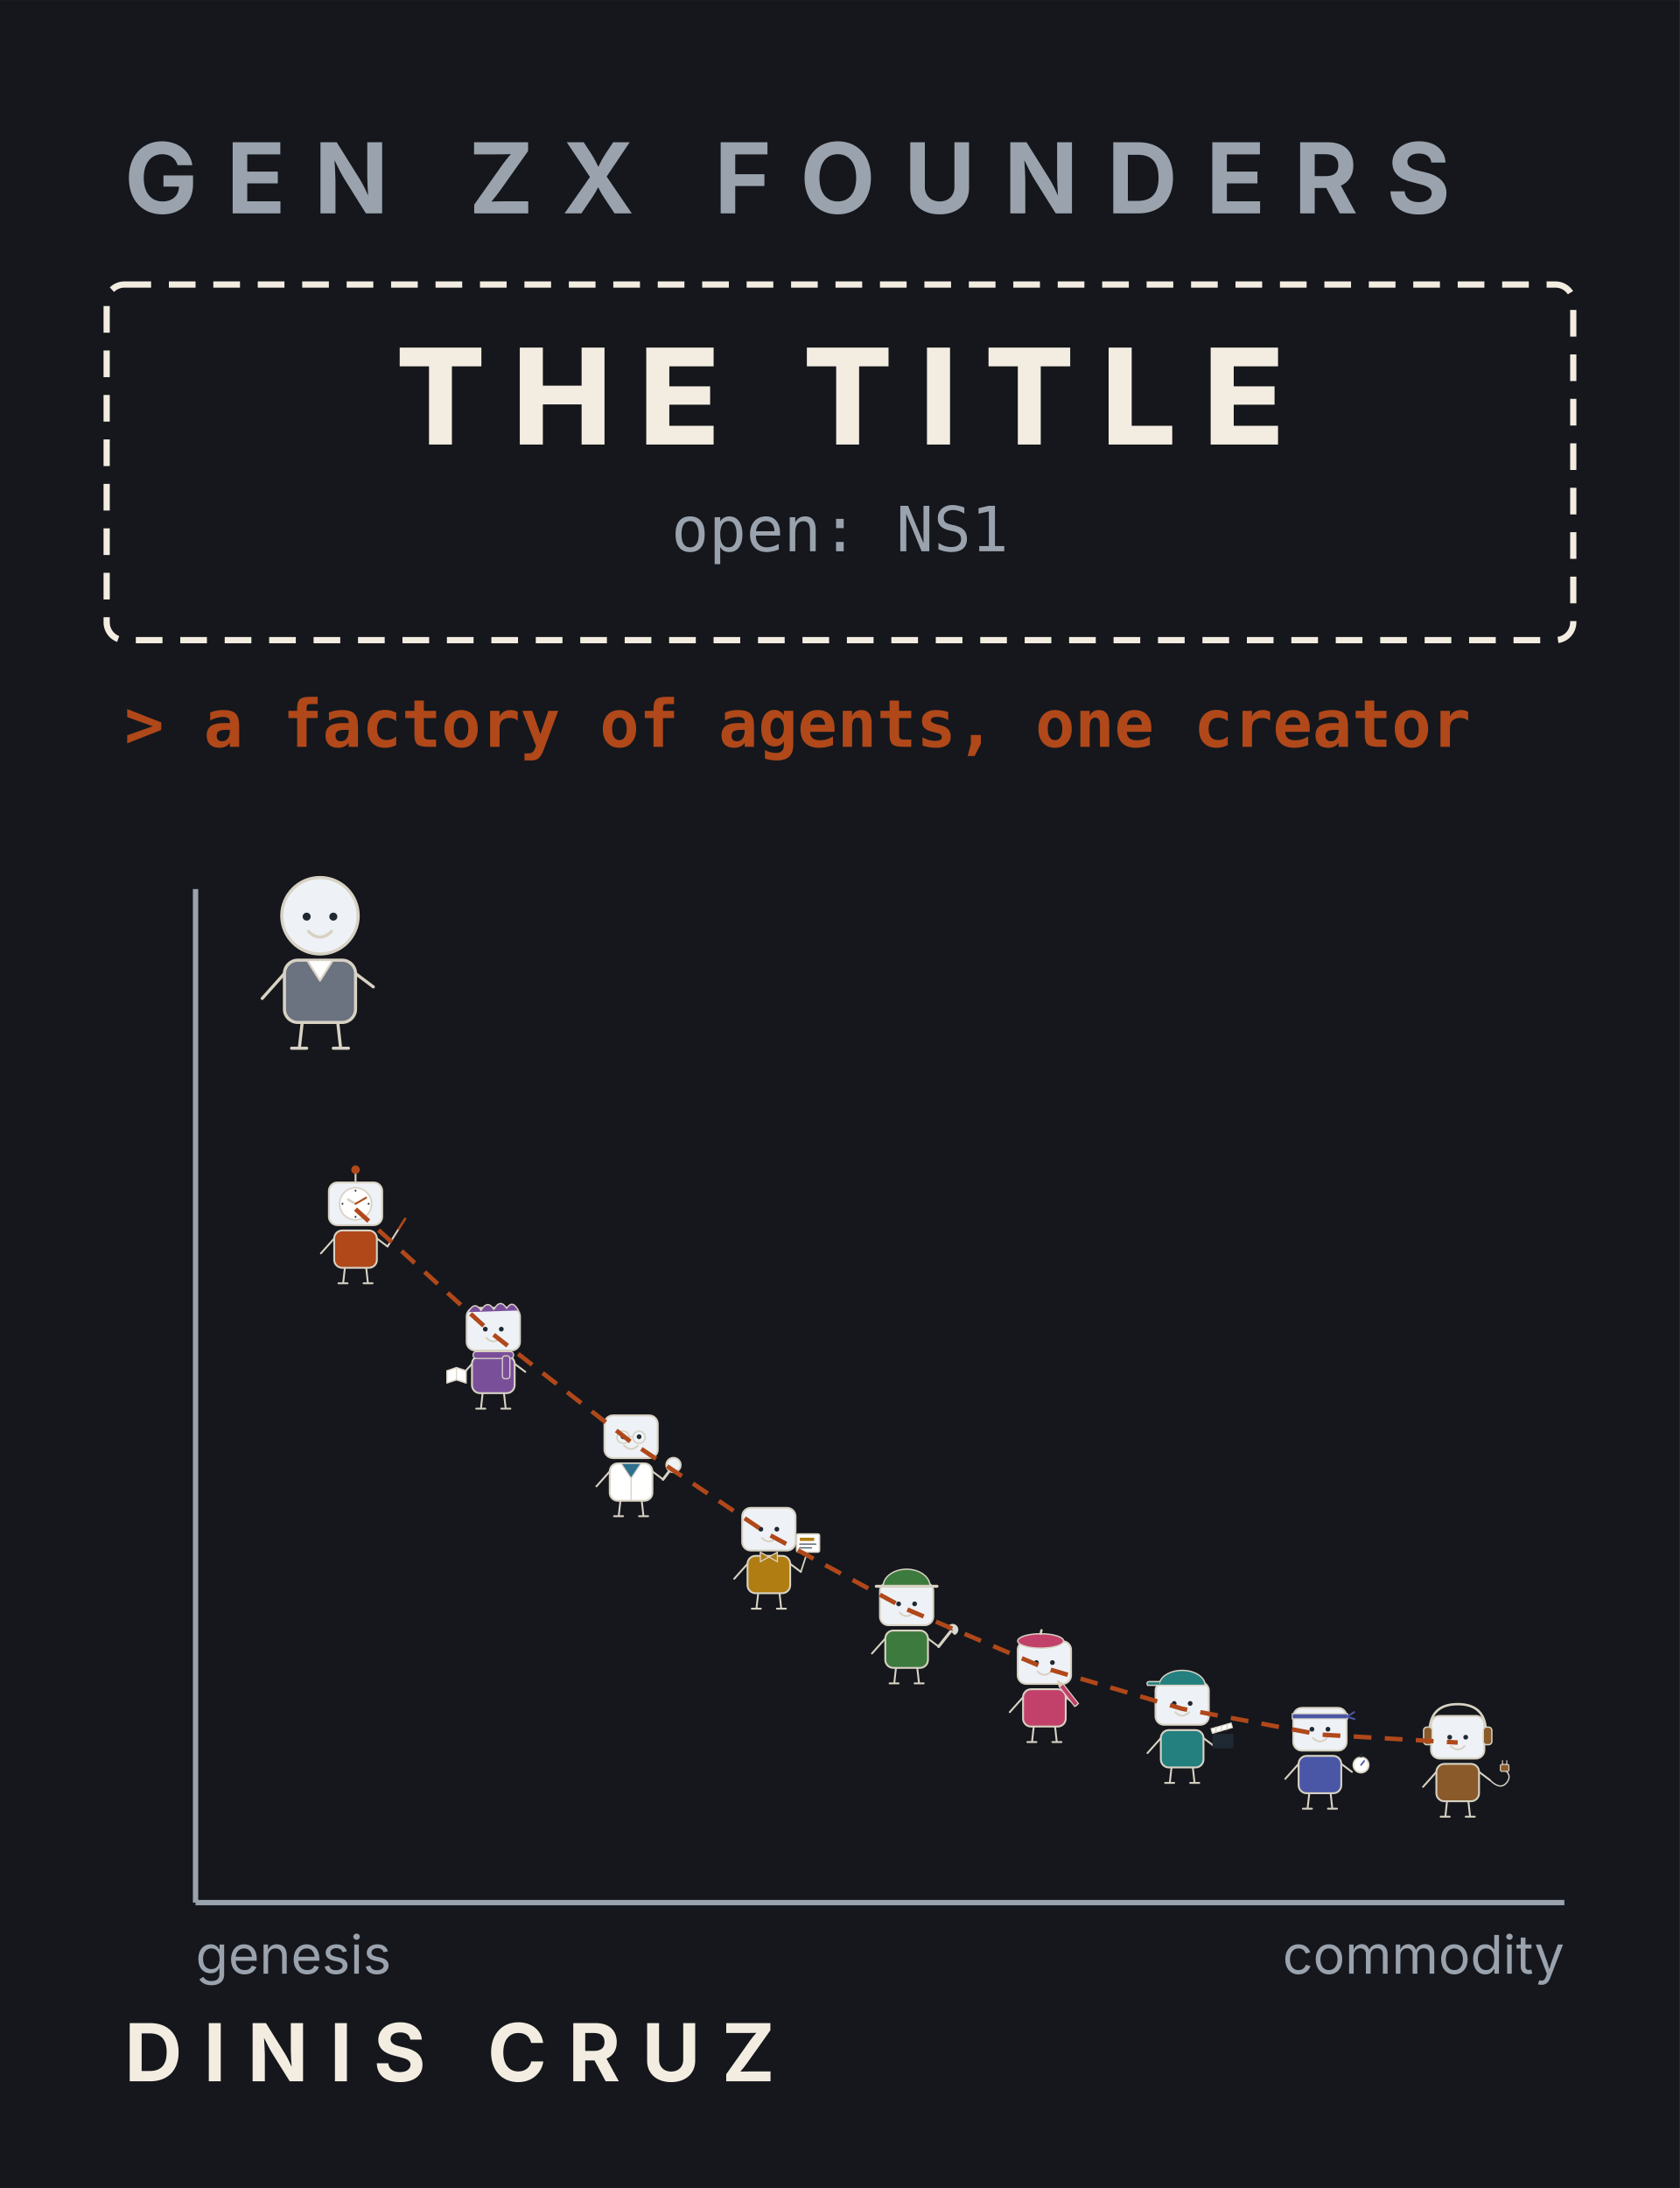
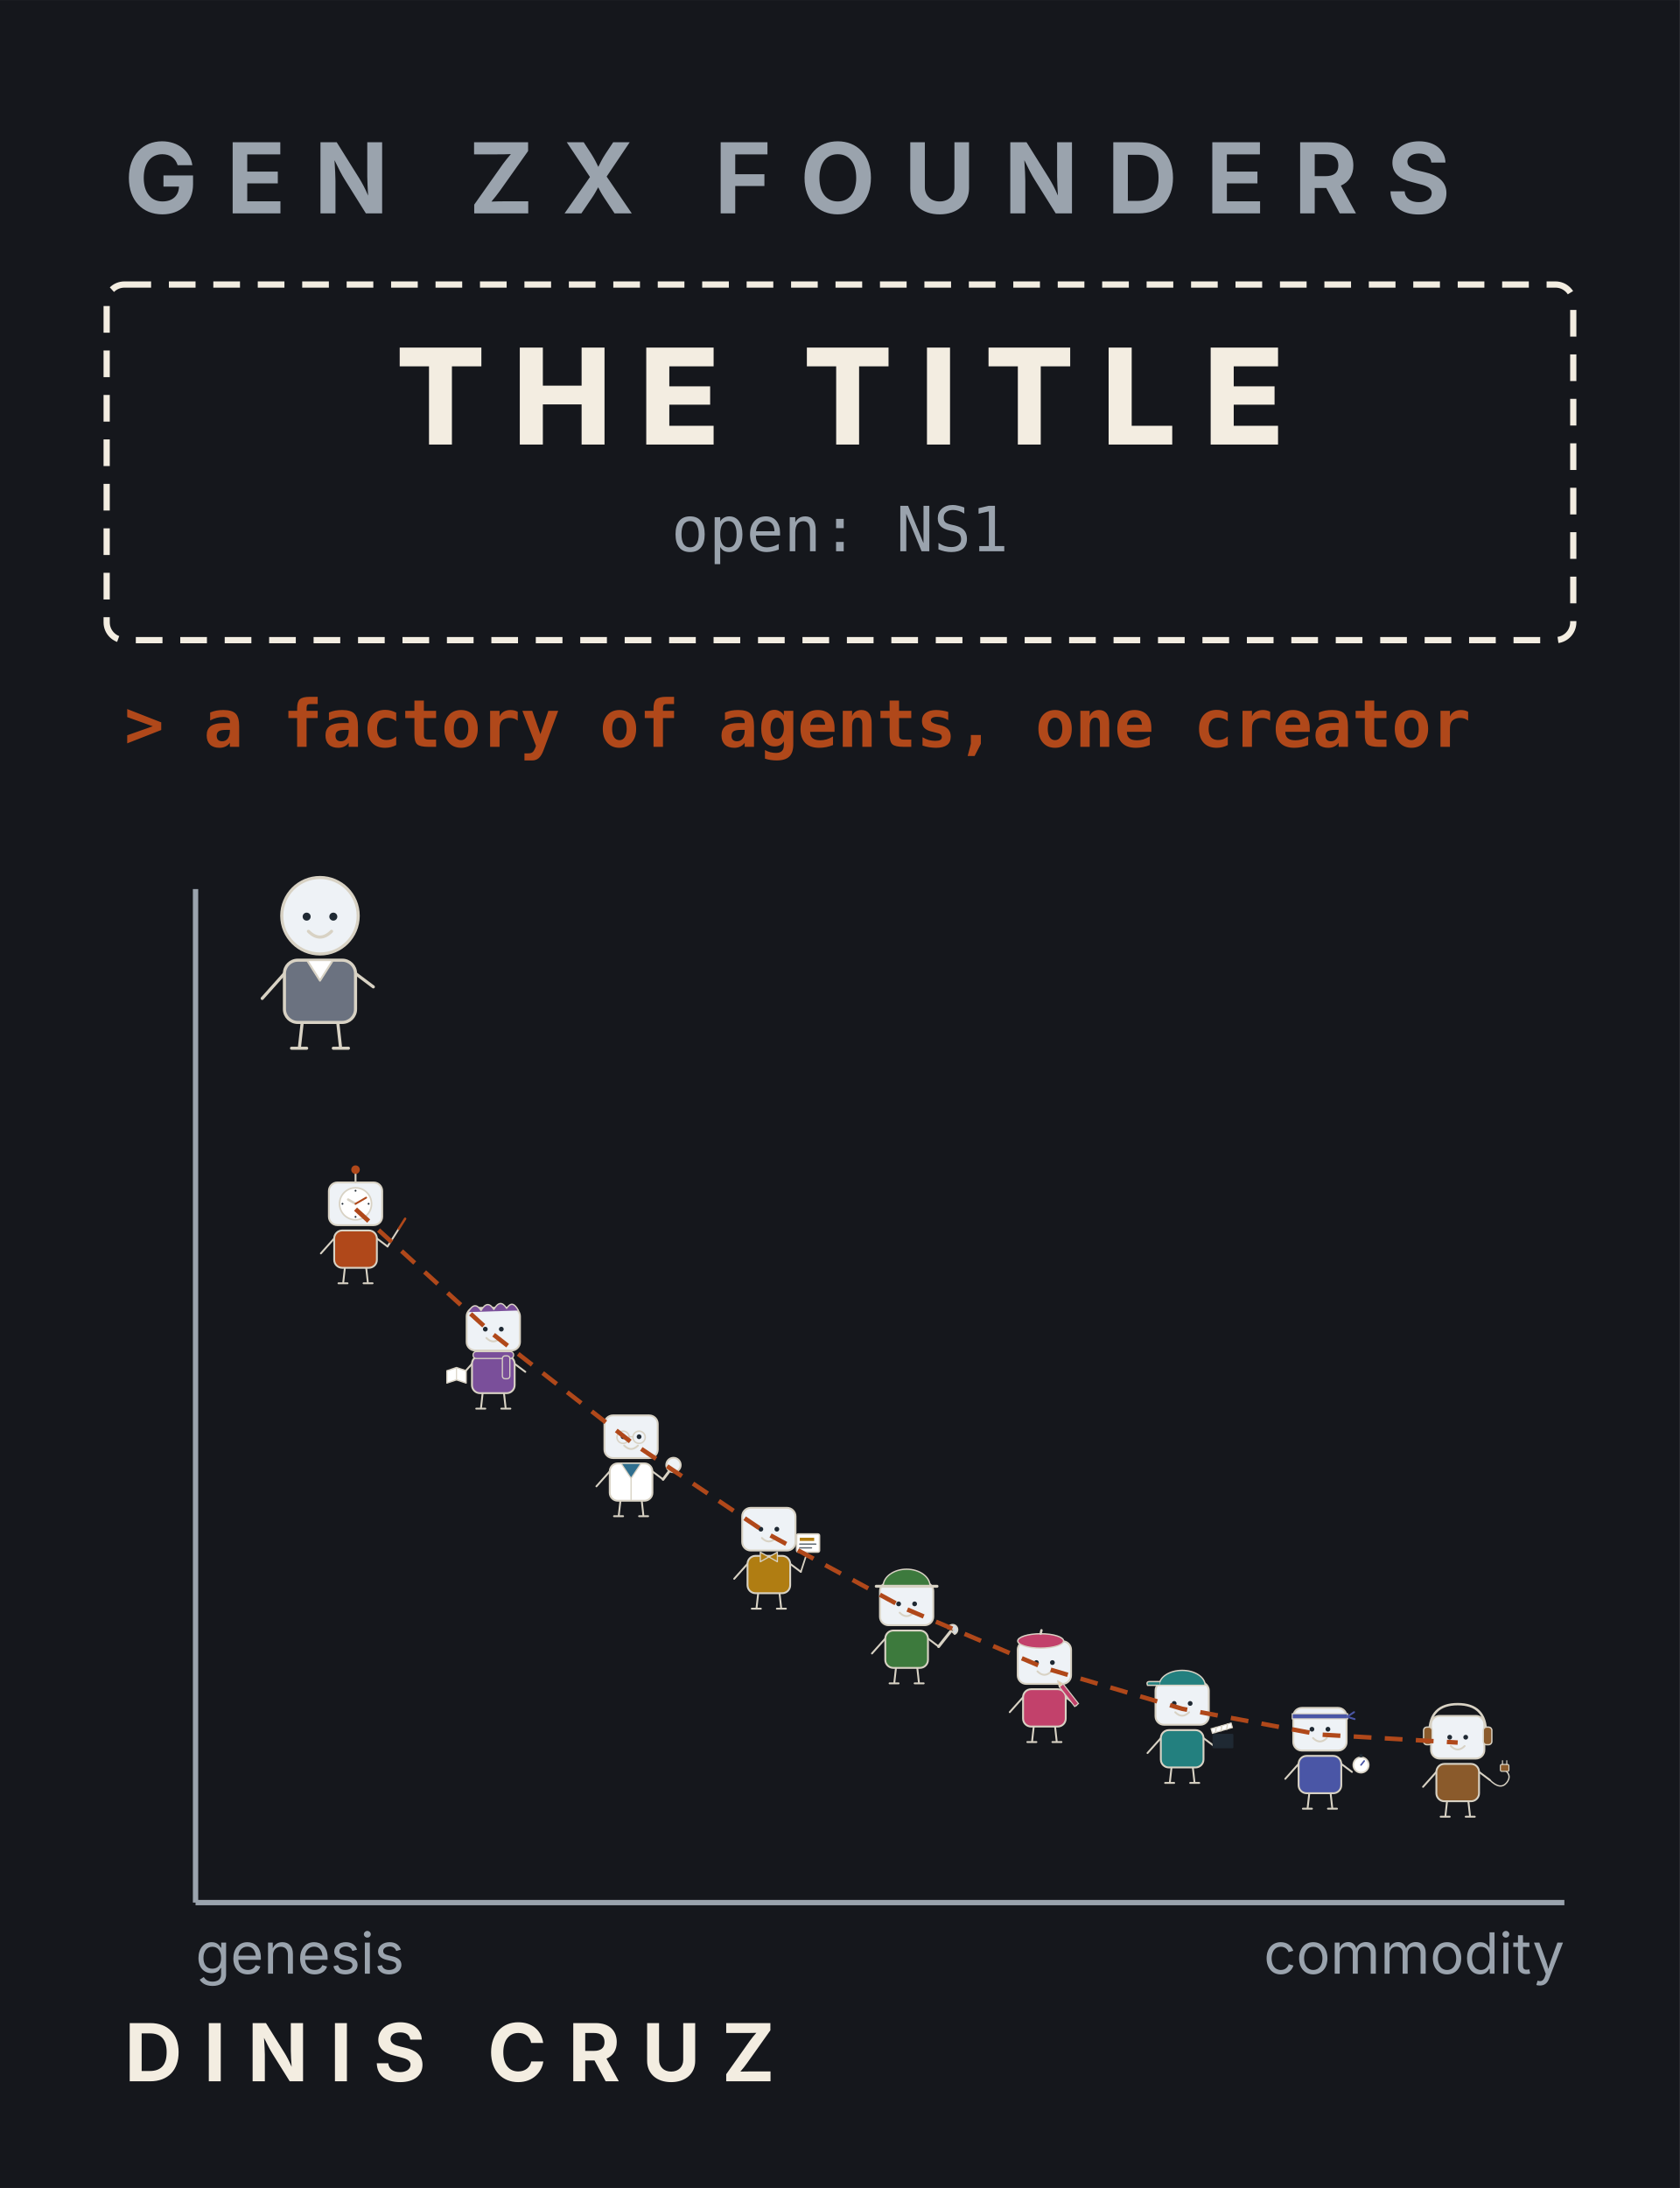
<svg xmlns="http://www.w3.org/2000/svg" width="140.0mm" height="182.3mm" viewBox="0 0 189.0 246.1" role="img" aria-label="Cover study: The nine along an evolution axis from genesis to commodity, the creator above as the need. The title is a placeholder.">
  <rect width="189.0" height="246.1" fill="#15171c" />
  <line x1="22" y1="214" x2="176" y2="214" stroke="#9aa3ad" stroke-width=".6" />
  <line x1="22" y1="100" x2="22" y2="214" stroke="#9aa3ad" stroke-width=".6" />
-   <text x="22.0" y="222.0" font-family="Inter, Helvetica, Arial, sans-serif" font-size="6" font-weight="400" fill="#9aa3ad" text-anchor="start" letter-spacing="0">genesis</text>
-   <text x="176.0" y="222.0" font-family="Inter, Helvetica, Arial, sans-serif" font-size="6" font-weight="400" fill="#9aa3ad" text-anchor="end" letter-spacing="0">commodity</text>
+   <text x="22.0" y="222.0" font-family="Inter, Helvetica, Arial, sans-serif" font-size="6.4" font-weight="400" fill="#9aa3ad" text-anchor="start" letter-spacing="0">genesis</text>
+   <text x="176.0" y="222.0" font-family="Inter, Helvetica, Arial, sans-serif" font-size="6.4" font-weight="400" fill="#9aa3ad" text-anchor="end" letter-spacing="0">commodity</text>
  <g transform="translate(34.0 130.0) scale(0.3)">
    <line x1="12.00" y1="31.00" x2="7.00" y2="36.60" stroke="#d8d2c4" stroke-width="0.7" stroke-linecap="round" />
    <line x1="28.00" y1="31.00" x2="32.00" y2="34.00" stroke="#d8d2c4" stroke-width="0.7" stroke-linecap="round" />
    <line x1="16.00" y1="42.00" x2="15.40" y2="47.40" stroke="#d8d2c4" stroke-width="0.7" stroke-linecap="round" />
    <line x1="24.00" y1="42.00" x2="24.60" y2="47.40" stroke="#d8d2c4" stroke-width="0.7" stroke-linecap="round" />
    <line x1="13.60" y1="47.80" x2="17.00" y2="47.80" stroke="#d8d2c4" stroke-width="0.7" stroke-linecap="round" />
    <line x1="23.00" y1="47.80" x2="26.40" y2="47.80" stroke="#d8d2c4" stroke-width="0.7" stroke-linecap="round" />
    <rect x="12" y="28" width="16" height="14" rx="3" fill="#b0481a" stroke="#d8d2c4" stroke-width="0.7" />
    <rect x="10" y="10" width="20" height="16" rx="3.2" fill="#eef2f6" stroke="#d8d2c4" stroke-width="0.7" />
    <circle cx="20" cy="18" r="6" fill="#ffffff" stroke="#d8d2c4" stroke-width=".6" />
    <circle cx="24.90" cy="18.00" r=".35" fill="#1f2933" />
    <circle cx="20.00" cy="22.90" r=".35" fill="#1f2933" />
    <circle cx="15.10" cy="18.00" r=".35" fill="#1f2933" />
    <circle cx="20.00" cy="13.10" r=".35" fill="#1f2933" />
    <line x1="20.00" y1="18.00" x2="17.23" y2="16.40" stroke="#d8d2c4" stroke-width="0.9" stroke-linecap="round" />
    <line x1="20.00" y1="18.00" x2="23.98" y2="15.70" stroke="#b0481a" stroke-width="0.7" stroke-linecap="round" />
    <line x1="20.00" y1="10.00" x2="20.00" y2="6.40" stroke="#d8d2c4" stroke-width="0.7" stroke-linecap="round" />
    <circle cx="20" cy="5.2" r="1.6" fill="#b0481a" />
    <line x1="32.00" y1="34.00" x2="36.20" y2="27.40" stroke="#d8d2c4" stroke-width="0.7" stroke-linecap="round" />
    <line x1="36.20" y1="27.40" x2="38.60" y2="23.60" stroke="#b0481a" stroke-width="0.9" stroke-linecap="round" />
  </g>
  <g transform="translate(49.5 144.1) scale(0.3)">
    <line x1="12.00" y1="31.00" x2="7.00" y2="36.60" stroke="#d8d2c4" stroke-width="0.7" stroke-linecap="round" />
    <line x1="28.00" y1="31.00" x2="32.00" y2="34.00" stroke="#d8d2c4" stroke-width="0.7" stroke-linecap="round" />
    <line x1="16.00" y1="42.00" x2="15.40" y2="47.40" stroke="#d8d2c4" stroke-width="0.7" stroke-linecap="round" />
    <line x1="24.00" y1="42.00" x2="24.60" y2="47.40" stroke="#d8d2c4" stroke-width="0.7" stroke-linecap="round" />
    <line x1="13.60" y1="47.80" x2="17.00" y2="47.80" stroke="#d8d2c4" stroke-width="0.7" stroke-linecap="round" />
    <line x1="23.00" y1="47.80" x2="26.40" y2="47.80" stroke="#d8d2c4" stroke-width="0.7" stroke-linecap="round" />
    <rect x="12" y="28" width="16" height="14" rx="3" fill="#7a4f9a" stroke="#d8d2c4" stroke-width="0.7" />
    <rect x="12.4" y="26.4" width="15.2" height="2.6" rx="1.2" fill="#7a4f9a" stroke="#d8d2c4" stroke-width=".45" />
    <rect x="23.4" y="28" width="2.8" height="8.6" rx="1" fill="#7a4f9a" stroke="#d8d2c4" stroke-width=".45" />
    <rect x="10" y="10" width="20" height="16" rx="3.2" fill="#eef2f6" stroke="#d8d2c4" stroke-width="0.7" />
    <circle cx="17" cy="18" r=".9" fill="#1f2933" />
    <circle cx="23" cy="18" r=".9" fill="#1f2933" />
    <path d="M17.4 21.3 Q20 23.9 22.6 21.3" fill="none" stroke="#d8d2c4" stroke-width="0.7" stroke-linecap="round" stroke-linejoin="round" />
    <path d="M10.6 11.6 q2.4 -4.4 4.8 -.6 q2.4 -4.2 4.8 -.4 q2.4 -4.2 4.8 -.4 q2.2 -3.4 4.4 .8" fill="#7a4f9a" stroke="#d8d2c4" stroke-width="0.5" stroke-linecap="round" stroke-linejoin="round" />
    <path d="M2.6 33.6 l3.6 -1.2 l3.6 1.2 v4.6 l-3.6 -1.2 l-3.6 1.2 z" fill="#ffffff" stroke="#d8d2c4" stroke-width="0.5" stroke-linecap="round" stroke-linejoin="round" />
    <line x1="6.20" y1="32.40" x2="6.20" y2="37.00" stroke="#d8d2c4" stroke-width="0.4" stroke-linecap="round" />
  </g>
  <g transform="translate(65.0 156.2) scale(0.3)">
    <line x1="12.00" y1="31.00" x2="7.00" y2="36.60" stroke="#d8d2c4" stroke-width="0.7" stroke-linecap="round" />
    <line x1="28.00" y1="31.00" x2="32.00" y2="34.00" stroke="#d8d2c4" stroke-width="0.7" stroke-linecap="round" />
    <line x1="16.00" y1="42.00" x2="15.40" y2="47.40" stroke="#d8d2c4" stroke-width="0.7" stroke-linecap="round" />
    <line x1="24.00" y1="42.00" x2="24.60" y2="47.40" stroke="#d8d2c4" stroke-width="0.7" stroke-linecap="round" />
    <line x1="13.60" y1="47.80" x2="17.00" y2="47.80" stroke="#d8d2c4" stroke-width="0.7" stroke-linecap="round" />
    <line x1="23.00" y1="47.80" x2="26.40" y2="47.80" stroke="#d8d2c4" stroke-width="0.7" stroke-linecap="round" />
    <rect x="12" y="28" width="16" height="14" rx="3" fill="#ffffff" stroke="#d8d2c4" stroke-width="0.7" />
    <path d="M16.4 28.2 L20 33.6 L23.6 28.2" fill="#2f6f8f" stroke="#d8d2c4" stroke-width="0.45" stroke-linecap="round" stroke-linejoin="round" />
    <line x1="20.00" y1="33.60" x2="20.00" y2="41.60" stroke="#d8d2c4" stroke-width="0.45" stroke-linecap="round" />
    <rect x="10" y="10" width="20" height="16" rx="3.2" fill="#eef2f6" stroke="#d8d2c4" stroke-width="0.7" />
    <circle cx="17" cy="18" r=".9" fill="#1f2933" />
    <circle cx="23" cy="18" r=".9" fill="#1f2933" />
    <path d="M17.4 21.3 Q20 23.9 22.6 21.3" fill="none" stroke="#d8d2c4" stroke-width="0.7" stroke-linecap="round" stroke-linejoin="round" />
    <circle cx="17" cy="18.2" r="2.3" fill="none" stroke="#d8d2c4" stroke-width=".55" />
    <circle cx="23" cy="18.2" r="2.3" fill="none" stroke="#d8d2c4" stroke-width=".55" />
    <line x1="19.30" y1="18.00" x2="20.70" y2="18.00" stroke="#d8d2c4" stroke-width="0.5" stroke-linecap="round" />
    <line x1="32.00" y1="34.00" x2="34.40" y2="30.80" stroke="#d8d2c4" stroke-width="1" stroke-linecap="round" />
    <circle cx="35.9" cy="28.6" r="2.7" fill="#eef2f6" stroke="#d8d2c4" stroke-width=".7" />
  </g>
  <g transform="translate(80.5 166.6) scale(0.3)">
    <line x1="12.00" y1="31.00" x2="7.00" y2="36.60" stroke="#d8d2c4" stroke-width="0.7" stroke-linecap="round" />
    <line x1="28.00" y1="31.00" x2="32.00" y2="34.00" stroke="#d8d2c4" stroke-width="0.7" stroke-linecap="round" />
    <line x1="16.00" y1="42.00" x2="15.40" y2="47.40" stroke="#d8d2c4" stroke-width="0.7" stroke-linecap="round" />
    <line x1="24.00" y1="42.00" x2="24.60" y2="47.40" stroke="#d8d2c4" stroke-width="0.7" stroke-linecap="round" />
    <line x1="13.60" y1="47.80" x2="17.00" y2="47.80" stroke="#d8d2c4" stroke-width="0.7" stroke-linecap="round" />
    <line x1="23.00" y1="47.80" x2="26.40" y2="47.80" stroke="#d8d2c4" stroke-width="0.7" stroke-linecap="round" />
    <rect x="12" y="28" width="16" height="14" rx="3" fill="#b07d12" stroke="#d8d2c4" stroke-width="0.7" />
    <path d="M20 28.4 l-3.2 -1.8 v3.6 z M20 28.4 l3.2 -1.8 v3.6 z" fill="#b07d12" stroke="#d8d2c4" stroke-width="0.45" stroke-linecap="round" stroke-linejoin="round" />
    <rect x="10" y="10" width="20" height="16" rx="3.2" fill="#eef2f6" stroke="#d8d2c4" stroke-width="0.7" />
    <circle cx="17" cy="18" r=".9" fill="#1f2933" />
    <circle cx="23" cy="18" r=".9" fill="#1f2933" />
    <path d="M17.4 21.3 Q20 23.9 22.6 21.3" fill="none" stroke="#d8d2c4" stroke-width="0.7" stroke-linecap="round" stroke-linejoin="round" />
    <line x1="32.00" y1="34.00" x2="34.40" y2="26.60" stroke="#d8d2c4" stroke-width="0.6" stroke-linecap="round" />
    <rect x="30.4" y="19.8" width="8.6" height="6.8" rx=".6" fill="#ffffff" stroke="#d8d2c4" stroke-width=".55" />
    <rect x="31.6" y="21.2" width="5.4" height="1.2" fill="#b07d12" />
    <line x1="31.60" y1="23.60" x2="37.60" y2="23.60" stroke="#5b6670" stroke-width="0.5" stroke-linecap="round" />
    <line x1="31.60" y1="25.00" x2="36.00" y2="25.00" stroke="#5b6670" stroke-width="0.5" stroke-linecap="round" />
  </g>
  <g transform="translate(96.0 175.0) scale(0.3)">
    <line x1="12.00" y1="31.00" x2="7.00" y2="36.60" stroke="#d8d2c4" stroke-width="0.7" stroke-linecap="round" />
    <line x1="28.00" y1="31.00" x2="32.00" y2="34.00" stroke="#d8d2c4" stroke-width="0.7" stroke-linecap="round" />
    <line x1="16.00" y1="42.00" x2="15.40" y2="47.40" stroke="#d8d2c4" stroke-width="0.7" stroke-linecap="round" />
    <line x1="24.00" y1="42.00" x2="24.60" y2="47.40" stroke="#d8d2c4" stroke-width="0.7" stroke-linecap="round" />
    <line x1="13.60" y1="47.80" x2="17.00" y2="47.80" stroke="#d8d2c4" stroke-width="0.7" stroke-linecap="round" />
    <line x1="23.00" y1="47.80" x2="26.40" y2="47.80" stroke="#d8d2c4" stroke-width="0.7" stroke-linecap="round" />
    <rect x="12" y="28" width="16" height="14" rx="3" fill="#3d7a3d" stroke="#d8d2c4" stroke-width="0.7" />
    <rect x="10" y="10" width="20" height="16" rx="3.2" fill="#eef2f6" stroke="#d8d2c4" stroke-width="0.7" />
    <circle cx="17" cy="18" r=".9" fill="#1f2933" />
    <circle cx="23" cy="18" r=".9" fill="#1f2933" />
    <path d="M17.4 21.3 Q20 23.9 22.6 21.3" fill="none" stroke="#d8d2c4" stroke-width="0.7" stroke-linecap="round" stroke-linejoin="round" />
    <path d="M11.2 11.4 a8.8 6.4 0 0 1 17.6 0 z" fill="#3d7a3d" stroke="#d8d2c4" stroke-width="0.5" stroke-linecap="round" stroke-linejoin="round" />
    <line x1="8.60" y1="11.40" x2="31.40" y2="11.40" stroke="#d8d2c4" stroke-width="1.1" stroke-linecap="round" />
    <line x1="32.00" y1="34.00" x2="36.60" y2="28.20" stroke="#d8d2c4" stroke-width="1.1" stroke-linecap="round" />
    <path d="M35.4 27.2 a1.9 1.9 0 1 1 2.6 2.2 l-.9 -.9 l.8 -.8 z" fill="#d5dce4" stroke="#d8d2c4" stroke-width="0.5" stroke-linecap="round" stroke-linejoin="round" />
  </g>
  <g transform="translate(111.5 181.6) scale(0.3)">
    <line x1="12.00" y1="31.00" x2="7.00" y2="36.60" stroke="#d8d2c4" stroke-width="0.7" stroke-linecap="round" />
    <line x1="28.00" y1="31.00" x2="32.00" y2="34.00" stroke="#d8d2c4" stroke-width="0.7" stroke-linecap="round" />
    <line x1="16.00" y1="42.00" x2="15.40" y2="47.40" stroke="#d8d2c4" stroke-width="0.7" stroke-linecap="round" />
    <line x1="24.00" y1="42.00" x2="24.60" y2="47.40" stroke="#d8d2c4" stroke-width="0.7" stroke-linecap="round" />
    <line x1="13.60" y1="47.80" x2="17.00" y2="47.80" stroke="#d8d2c4" stroke-width="0.7" stroke-linecap="round" />
    <line x1="23.00" y1="47.80" x2="26.40" y2="47.80" stroke="#d8d2c4" stroke-width="0.7" stroke-linecap="round" />
    <rect x="12" y="28" width="16" height="14" rx="3" fill="#c2416b" stroke="#d8d2c4" stroke-width="0.7" />
    <rect x="10" y="10" width="20" height="16" rx="3.2" fill="#eef2f6" stroke="#d8d2c4" stroke-width="0.7" />
    <circle cx="17" cy="18" r=".9" fill="#1f2933" />
    <circle cx="23" cy="18" r=".9" fill="#1f2933" />
    <path d="M17.4 21.3 Q20 23.9 22.6 21.3" fill="none" stroke="#d8d2c4" stroke-width="0.7" stroke-linecap="round" stroke-linejoin="round" />
    <ellipse cx="18.6" cy="9.9" rx="8.6" ry="2.7" fill="#c2416b" stroke="#d8d2c4" stroke-width=".5" />
    <line x1="18.60" y1="7.20" x2="18.90" y2="5.90" stroke="#d8d2c4" stroke-width="0.9" stroke-linecap="round" />
    <g transform="rotate(-38 32 34)">
      <rect x="31.2" y="24.6" width="1.8" height="9.4" fill="#c2416b" stroke="#d8d2c4" stroke-width=".4" />
      <path d="M31.2 24.6 L32.1 22.4 L33 24.6 z" fill="#e8c9a0" stroke="#d8d2c4" stroke-width="0.4" stroke-linecap="round" stroke-linejoin="round" />
    </g>
  </g>
  <g transform="translate(127.0 186.2) scale(0.3)">
    <line x1="12.00" y1="31.00" x2="7.00" y2="36.60" stroke="#d8d2c4" stroke-width="0.7" stroke-linecap="round" />
    <line x1="28.00" y1="31.00" x2="32.00" y2="34.00" stroke="#d8d2c4" stroke-width="0.7" stroke-linecap="round" />
    <line x1="16.00" y1="42.00" x2="15.40" y2="47.40" stroke="#d8d2c4" stroke-width="0.7" stroke-linecap="round" />
    <line x1="24.00" y1="42.00" x2="24.60" y2="47.40" stroke="#d8d2c4" stroke-width="0.7" stroke-linecap="round" />
    <line x1="13.60" y1="47.80" x2="17.00" y2="47.80" stroke="#d8d2c4" stroke-width="0.7" stroke-linecap="round" />
    <line x1="23.00" y1="47.80" x2="26.40" y2="47.80" stroke="#d8d2c4" stroke-width="0.7" stroke-linecap="round" />
    <rect x="12" y="28" width="16" height="14" rx="3" fill="#23807f" stroke="#d8d2c4" stroke-width="0.7" />
    <rect x="10" y="10" width="20" height="16" rx="3.2" fill="#eef2f6" stroke="#d8d2c4" stroke-width="0.7" />
    <circle cx="17" cy="18" r=".9" fill="#1f2933" />
    <circle cx="23" cy="18" r=".9" fill="#1f2933" />
    <path d="M17.4 21.3 Q20 23.9 22.6 21.3" fill="none" stroke="#d8d2c4" stroke-width="0.7" stroke-linecap="round" stroke-linejoin="round" />
    <path d="M11.4 11.2 a8.6 5.6 0 0 1 17.2 0 z" fill="#23807f" stroke="#d8d2c4" stroke-width="0.5" stroke-linecap="round" stroke-linejoin="round" />
    <path d="M11.6 11.2 h-4.6 q-.6 -1.4 .8 -1.4 h3.8" fill="#23807f" stroke="#d8d2c4" stroke-width="0.5" stroke-linecap="round" stroke-linejoin="round" />
    <rect x="31.4" y="29.4" width="7.8" height="5.4" rx=".4" fill="#1f2933" />
    <g transform="rotate(-16 31.4 29.4)">
      <rect x="31.4" y="27.4" width="7.8" height="1.8" fill="#ffffff" stroke="#d8d2c4" stroke-width=".4" />
      <line x1="33.40" y1="27.40" x2="32.60" y2="29.20" stroke="#d8d2c4" stroke-width="0.5" stroke-linecap="round" />
      <line x1="35.60" y1="27.40" x2="34.80" y2="29.20" stroke="#d8d2c4" stroke-width="0.5" stroke-linecap="round" />
      <line x1="37.80" y1="27.40" x2="37.00" y2="29.20" stroke="#d8d2c4" stroke-width="0.5" stroke-linecap="round" />
    </g>
  </g>
  <g transform="translate(142.5 189.1) scale(0.3)">
    <line x1="12.00" y1="31.00" x2="7.00" y2="36.60" stroke="#d8d2c4" stroke-width="0.7" stroke-linecap="round" />
    <line x1="28.00" y1="31.00" x2="32.00" y2="34.00" stroke="#d8d2c4" stroke-width="0.7" stroke-linecap="round" />
    <line x1="16.00" y1="42.00" x2="15.40" y2="47.40" stroke="#d8d2c4" stroke-width="0.7" stroke-linecap="round" />
    <line x1="24.00" y1="42.00" x2="24.60" y2="47.40" stroke="#d8d2c4" stroke-width="0.7" stroke-linecap="round" />
    <line x1="13.60" y1="47.80" x2="17.00" y2="47.80" stroke="#d8d2c4" stroke-width="0.7" stroke-linecap="round" />
    <line x1="23.00" y1="47.80" x2="26.40" y2="47.80" stroke="#d8d2c4" stroke-width="0.7" stroke-linecap="round" />
    <rect x="12" y="28" width="16" height="14" rx="3" fill="#4a56a6" stroke="#d8d2c4" stroke-width="0.7" />
    <rect x="10" y="10" width="20" height="16" rx="3.2" fill="#eef2f6" stroke="#d8d2c4" stroke-width="0.7" />
    <circle cx="17" cy="18" r=".9" fill="#1f2933" />
    <circle cx="23" cy="18" r=".9" fill="#1f2933" />
    <path d="M17.4 21.3 Q20 23.9 22.6 21.3" fill="none" stroke="#d8d2c4" stroke-width="0.7" stroke-linecap="round" stroke-linejoin="round" />
    <rect x="9.6" y="12.2" width="20.8" height="1.9" fill="#4a56a6" stroke="#d8d2c4" stroke-width=".4" />
    <path d="M30.4 13.2 l2.4 -1.6 M30.4 13.4 l2.6 .8" fill="none" stroke="#4a56a6" stroke-width="0.7" stroke-linecap="round" stroke-linejoin="round" />
    <circle cx="35.4" cy="31.4" r="2.9" fill="#ffffff" stroke="#d8d2c4" stroke-width=".6" />
    <rect x="34.8" y="27.4" width="1.2" height="1.1" fill="#1f2933" />
    <line x1="35.40" y1="31.40" x2="36.60" y2="29.90" stroke="#4a56a6" stroke-width="0.6" stroke-linecap="round" />
  </g>
  <g transform="translate(158.0 190.0) scale(0.3)">
    <line x1="12.00" y1="31.00" x2="7.00" y2="36.60" stroke="#d8d2c4" stroke-width="0.7" stroke-linecap="round" />
    <line x1="28.00" y1="31.00" x2="32.00" y2="34.00" stroke="#d8d2c4" stroke-width="0.7" stroke-linecap="round" />
    <line x1="16.00" y1="42.00" x2="15.40" y2="47.40" stroke="#d8d2c4" stroke-width="0.7" stroke-linecap="round" />
    <line x1="24.00" y1="42.00" x2="24.60" y2="47.40" stroke="#d8d2c4" stroke-width="0.7" stroke-linecap="round" />
    <line x1="13.60" y1="47.80" x2="17.00" y2="47.80" stroke="#d8d2c4" stroke-width="0.7" stroke-linecap="round" />
    <line x1="23.00" y1="47.80" x2="26.40" y2="47.80" stroke="#d8d2c4" stroke-width="0.7" stroke-linecap="round" />
    <rect x="12" y="28" width="16" height="14" rx="3" fill="#8a5a2b" stroke="#d8d2c4" stroke-width="0.7" />
    <rect x="10" y="10" width="20" height="16" rx="3.2" fill="#eef2f6" stroke="#d8d2c4" stroke-width="0.7" />
    <circle cx="17" cy="18" r=".9" fill="#1f2933" />
    <circle cx="23" cy="18" r=".9" fill="#1f2933" />
    <path d="M17.4 21.3 Q20 23.9 22.6 21.3" fill="none" stroke="#d8d2c4" stroke-width="0.7" stroke-linecap="round" stroke-linejoin="round" />
    <path d="M9.4 16.4 Q9.4 5.6 20 5.6 Q30.6 5.6 30.6 16.4" fill="none" stroke="#d8d2c4" stroke-width="0.9" stroke-linecap="round" stroke-linejoin="round" />
    <rect x="7.2" y="14.2" width="3.2" height="6.6" rx="1.2" fill="#8a5a2b" stroke="#d8d2c4" stroke-width=".5" />
    <rect x="29.6" y="14.2" width="3.2" height="6.6" rx="1.2" fill="#8a5a2b" stroke="#d8d2c4" stroke-width=".5" />
    <path d="M32 34 q4 4 6.4 1 q2 -2.6 -.6 -4.6" fill="none" stroke="#d8d2c4" stroke-width="0.5" stroke-linecap="round" stroke-linejoin="round" />
    <rect x="36" y="28.2" width="3.2" height="2.6" rx=".5" fill="#8a5a2b" stroke="#d8d2c4" stroke-width=".4" />
    <line x1="36.80" y1="28.20" x2="36.80" y2="26.80" stroke="#d8d2c4" stroke-width="0.4" stroke-linecap="round" />
    <line x1="38.40" y1="28.20" x2="38.40" y2="26.80" stroke="#d8d2c4" stroke-width="0.4" stroke-linecap="round" />
  </g>
  <path d="M40.0 136.0 L55.5 150.1 L71.0 162.2 L86.5 172.6 L102.0 181.0 L117.5 187.6 L133.0 192.2 L148.5 195.1 L164.0 196.0" fill="none" stroke="#b0481a" stroke-width=".5" stroke-dasharray="2 1.5" />
  <g transform="translate(26.0 94.0) scale(0.5)">
    <line x1="12.00" y1="31.00" x2="7.00" y2="36.60" stroke="#d8d2c4" stroke-width="0.7" stroke-linecap="round" />
    <line x1="28.00" y1="31.00" x2="32.00" y2="34.00" stroke="#d8d2c4" stroke-width="0.7" stroke-linecap="round" />
    <line x1="16.00" y1="42.00" x2="15.40" y2="47.40" stroke="#d8d2c4" stroke-width="0.7" stroke-linecap="round" />
    <line x1="24.00" y1="42.00" x2="24.60" y2="47.40" stroke="#d8d2c4" stroke-width="0.7" stroke-linecap="round" />
    <line x1="13.60" y1="47.80" x2="17.00" y2="47.80" stroke="#d8d2c4" stroke-width="0.7" stroke-linecap="round" />
    <line x1="23.00" y1="47.80" x2="26.40" y2="47.80" stroke="#d8d2c4" stroke-width="0.7" stroke-linecap="round" />
    <rect x="12" y="28" width="16" height="14" rx="3" fill="#6b7280" stroke="#d8d2c4" stroke-width="0.7" />
    <path d="M17.2 28.2 L20 32.6 L22.8 28.2" fill="#ffffff" stroke="#d8d2c4" stroke-width="0.45" stroke-linecap="round" stroke-linejoin="round" />
    <circle cx="20" cy="18" r="8.6" fill="#eef2f6" stroke="#d8d2c4" stroke-width="0.7" />
    <g transform="translate(0 .2)">
      <circle cx="17" cy="18" r=".9" fill="#1f2933" />
      <circle cx="23" cy="18" r=".9" fill="#1f2933" />
      <path d="M17.4 21.3 Q20 23.9 22.6 21.3" fill="none" stroke="#d8d2c4" stroke-width="0.7" stroke-linecap="round" stroke-linejoin="round" />
    </g>
  </g>
  <text x="14.0" y="24.0" font-family="Inter, Helvetica, Arial, sans-serif" font-size="11" font-weight="700" fill="#9aa3ad" text-anchor="start" letter-spacing="3.2">GEN ZX FOUNDERS</text>
  <rect x="12" y="32" width="165" height="40" rx="2" fill="none" stroke="#f3ede1" stroke-width=".7" stroke-dasharray="3 2" />
  <text x="94.5" y="50.0" font-family="Inter, Helvetica, Arial, sans-serif" font-size="15" font-weight="800" fill="#f3ede1" text-anchor="middle" letter-spacing="3">THE TITLE</text>
  <text x="94.5" y="62.0" font-family="DejaVu Sans Mono, monospace" font-size="7" font-weight="400" fill="#9aa3ad" text-anchor="middle" letter-spacing="0">open: NS1</text>
  <text x="14.0" y="84.0" font-family="DejaVu Sans Mono, monospace" font-size="7.4" font-weight="700" fill="#b0481a" text-anchor="start" letter-spacing="0">&gt; a factory of agents, one creator</text>
  <text x="14.0" y="234.1" font-family="Inter, Helvetica, Arial, sans-serif" font-size="9" font-weight="700" fill="#f3ede1" text-anchor="start" letter-spacing="2.4">DINIS CRUZ</text>
</svg>
